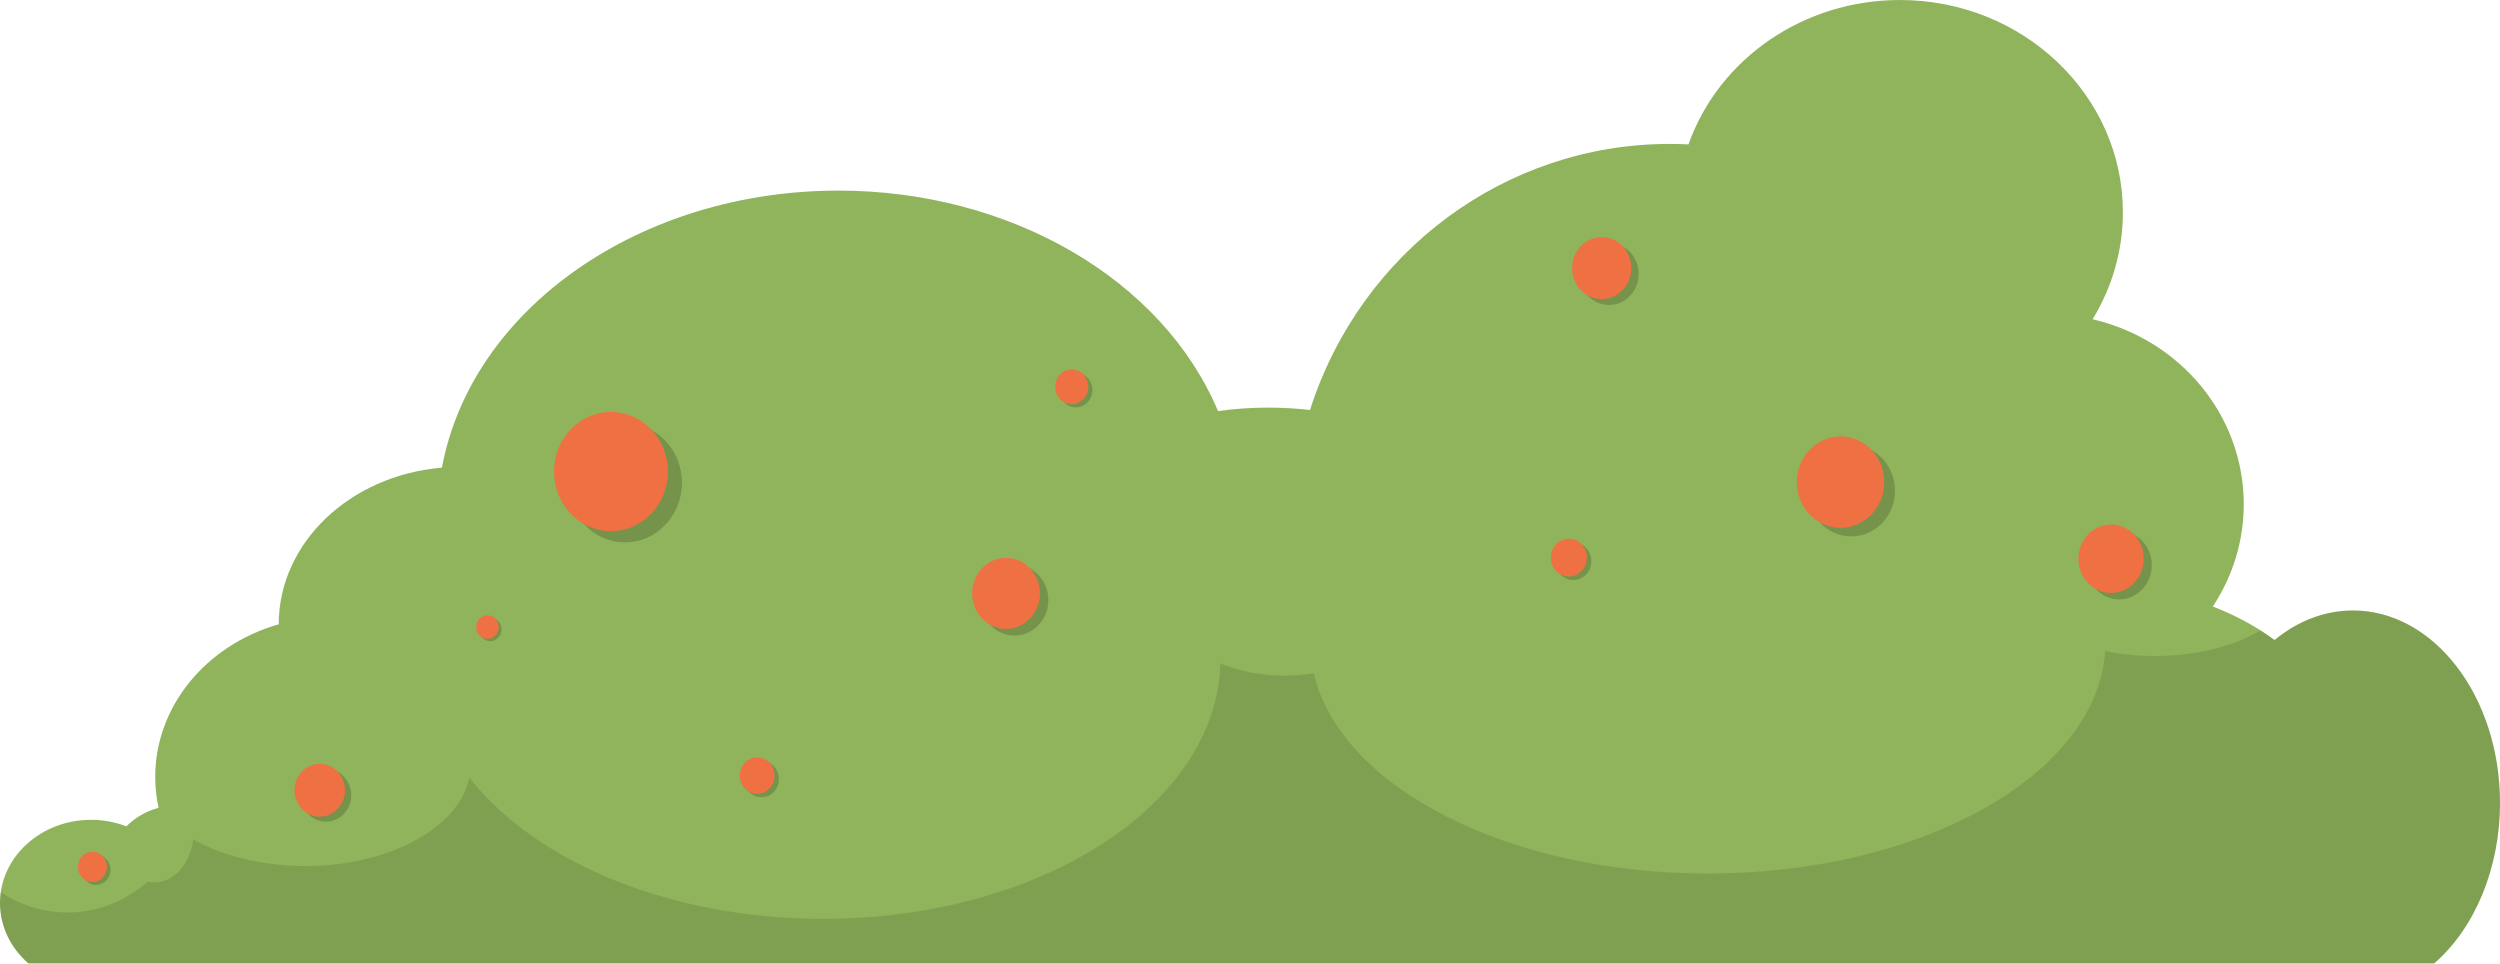
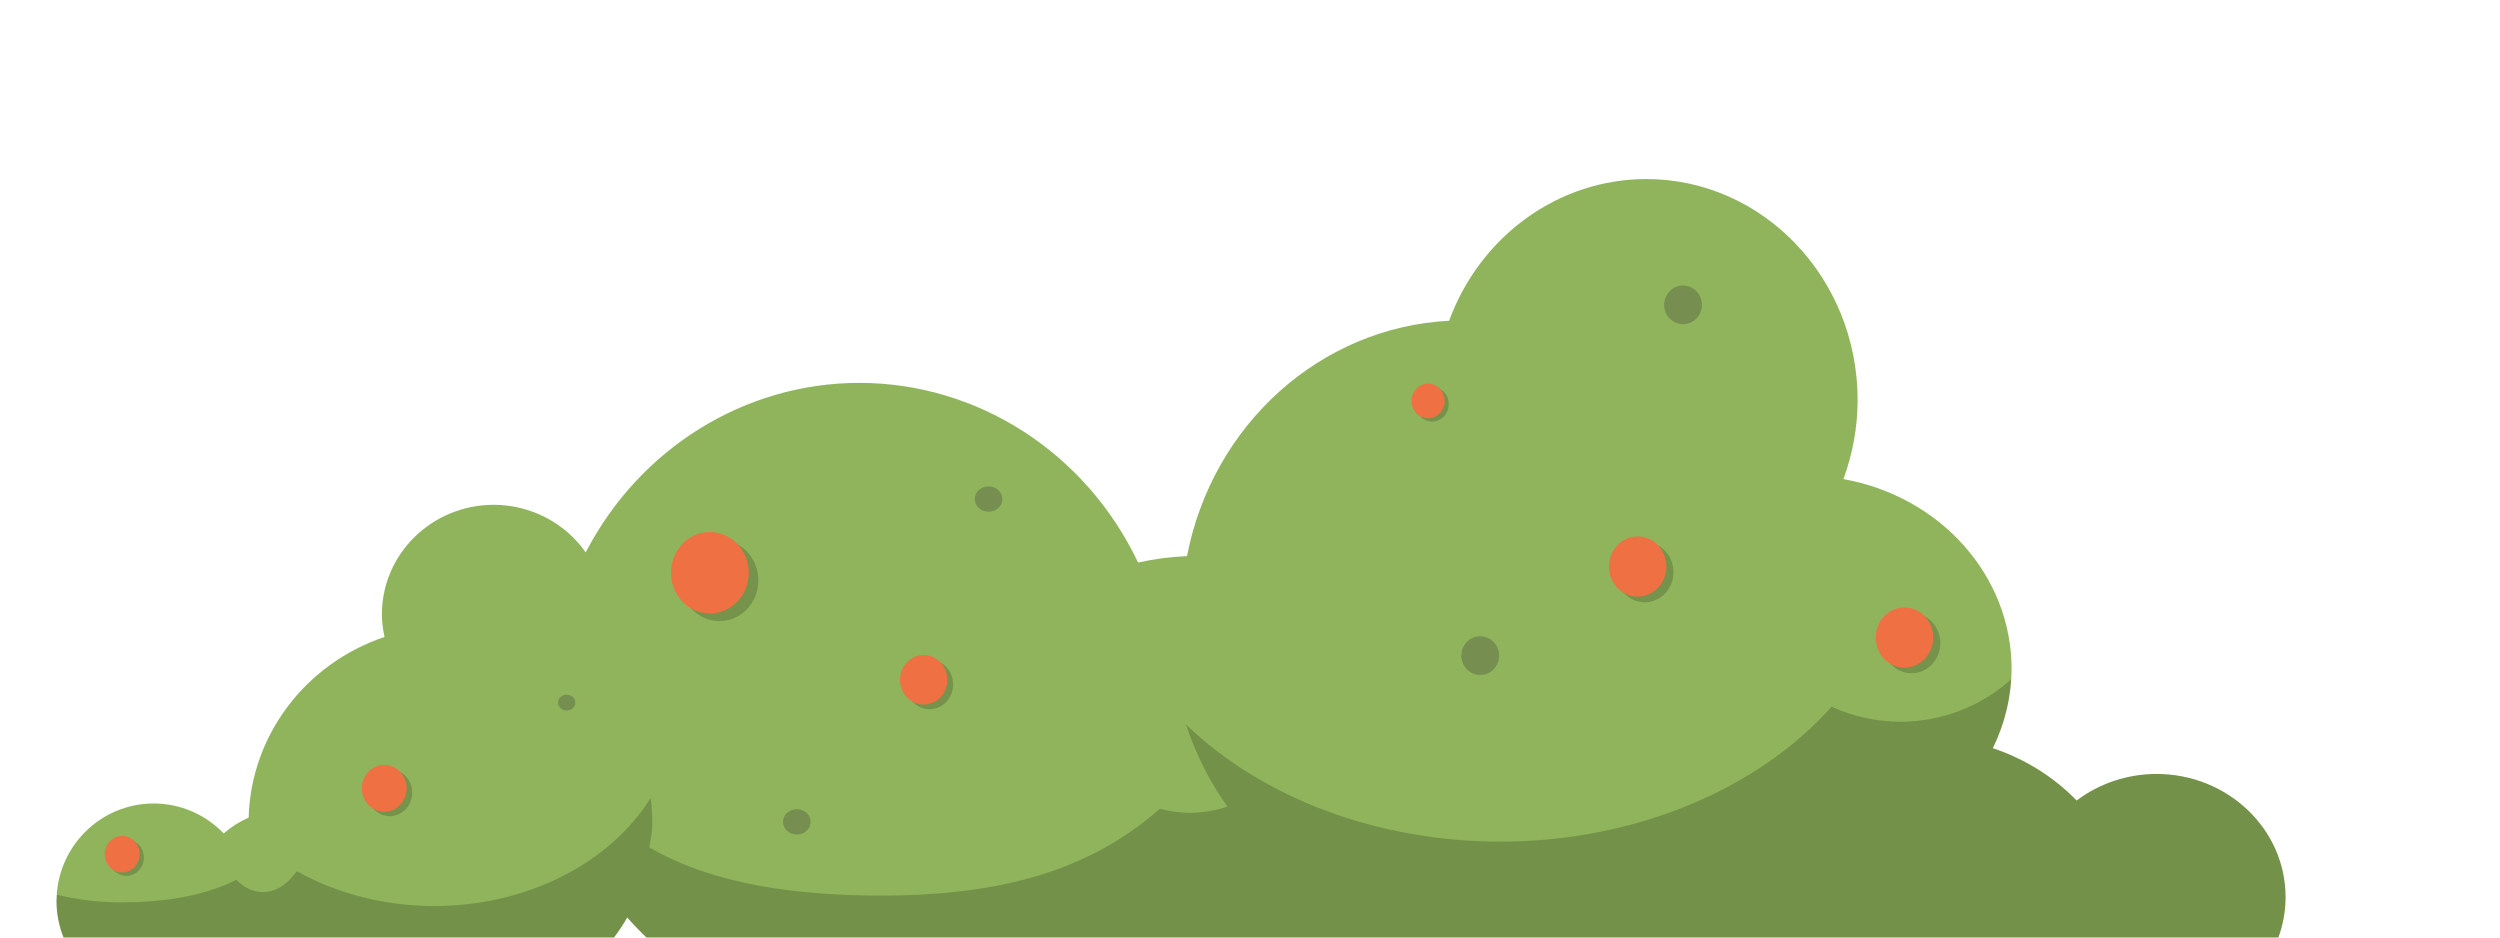
- <svg xmlns="http://www.w3.org/2000/svg" width="1915.512" height="738.168" viewBox="0 0 1915.512 738.168" version="1.1" id="SVGRoot">
+ <svg xmlns="http://www.w3.org/2000/svg" width="512" height="192" viewBox="0 0 512 192" version="1.1" id="SVGRoot">
  <defs id="defs860" />
  <g id="layer1" transform="translate(-3.727458,-341.3063)">
+     <g id="g1479" transform="translate(-10.24074,3.92969)">
+       <g id="g1312">
+         <path id="path908" style="fill:#8fb45b;fill-opacity:1;fill-rule:evenodd;stroke:none;stroke-width:0.065;stroke-opacity:0.816" d="m 347.375,32.74 a 43.308,45.293 0 0 0 -40.357,29.021 57.689,60.267 0 0 0 -53.684,48.203 59.321,60.85 0 0 0 -10.014,1.312 63.632,65.758 0 0 0 -57.115,-36.793 63.632,65.758 0 0 0 -56.01,34.711 22.94,22.457 0 0 0 -18.805,-9.744 22.94,22.457 0 0 0 -22.939,22.457 22.94,22.457 0 0 0 0.541,4.609 41.365,40.305 0 0 0 -27.83,36.998 19.907,20.025 0 0 0 -5.107,3.25 19.907,20.025 0 0 0 -14.334,-6.141 19.907,20.025 0 0 0 -19.906,20.025 19.907,20.025 0 0 0 1.441,7.42 H 136 a 41.365,40.305 0 0 0 2.699,-4.105 63.632,65.758 0 0 0 3.932,4.105 h 334.223 a 26.457,25.217 0 0 0 1.467,-8.275 26.457,25.217 0 0 0 -26.457,-25.217 26.457,25.217 0 0 0 -16.322,5.443 42.492,39.596 0 0 0 -17.178,-10.721 42.492,39.596 0 0 0 3.852,-16.316 42.492,39.596 0 0 0 -34.447,-38.795 43.308,45.293 0 0 0 2.916,-16.156 A 43.308,45.293 0 0 0 347.375,32.74 Z" transform="translate(3.727458,341.3063)" />
+         <path id="path938-7-1" style="fill:#000000;fill-opacity:0.196;fill-rule:evenodd;stroke:none;stroke-width:0.227;stroke-opacity:0.816" d="m 422.139,135.168 a 33.155,31.978 0 0 1 -22.654,8.721 33.155,31.978 0 0 1 -14.131,-3.078 c -15.274,17.074 -40.462,27.617 -67.848,27.629 -24.996,-0.008 -48.65,-8.823 -64.363,-23.986 1.924,5.941 4.78,11.603 8.482,16.812 -2.523,0.837 -5.155,1.267 -7.805,1.273 -2.038,-0.028 -4.066,-0.306 -6.041,-0.828 -15.662,13.814 -35.086,17.752 -57.117,17.781 -16.265,-0.044 -33.873,-1.946 -47.469,-9.906 0.391,-2.151 0.602,-2.865 0.631,-5.049 -0.005,-1.684 -0.117,-3.365 -0.338,-5.035 -8.454,13.571 -25.606,22.13 -44.355,22.133 -10.018,-0.025 -19.793,-2.503 -28.043,-7.111 -0.204,0.222 -0.413,0.435 -0.625,0.643 -1.715,2.315 -4.008,3.611 -6.395,3.613 -1.953,-0.017 -3.851,-0.9 -5.42,-2.521 -7.054,3.516 -15.32,4.618 -23.906,4.619 -4.345,-0.021 -8.66,-0.546 -12.797,-1.559 -0.058,0.442 -0.102,0.887 -0.131,1.332 0.008,2.543 0.497,5.061 1.441,7.42 H 68.992 135.963 136 c 0.984,-1.314 1.885,-2.685 2.699,-4.105 1.252,1.427 2.564,2.797 3.932,4.105 h 334.223 c 0.97,-2.661 1.466,-5.458 1.467,-8.275 4e-5,-13.927 -11.845,-25.217 -26.457,-25.217 -5.927,0.021 -11.675,1.938 -16.322,5.443 -4.691,-4.837 -10.592,-8.519 -17.178,-10.721 2.189,-4.458 3.465,-9.251 3.775,-14.133 z" transform="translate(3.727458,341.3063)" />
+       </g>
+       <ellipse style="fill:#000000;fill-opacity:0.184;fill-rule:evenodd;stroke:none;stroke-width:4.958;stroke-opacity:1" id="ellipse1609" cx="161.306" cy="456.24" rx="7.967" ry="8.34" />
+       <ellipse style="fill:#ef7043;fill-opacity:1;fill-rule:evenodd;stroke:none;stroke-width:4.958;stroke-opacity:1" id="ellipse1611" cx="159.347" cy="454.678" rx="7.967" ry="8.34" />
+       <ellipse style="fill:#000000;fill-opacity:0.184;fill-rule:evenodd;stroke:none;stroke-width:3.663;stroke-opacity:1" id="ellipse1609-6" cx="405.453" cy="469.096" rx="5.887" ry="6.162" />
+       <ellipse style="fill:#ef7043;fill-opacity:1;fill-rule:evenodd;stroke:none;stroke-width:3.663;stroke-opacity:1" id="ellipse1611-1" cx="404.004" cy="467.942" rx="5.887" ry="6.162" />
+       <ellipse style="fill:#000000;fill-opacity:0.184;fill-rule:evenodd;stroke:none;stroke-width:3.663;stroke-opacity:1" id="ellipse1609-6-8" cx="350.813" cy="454.556" rx="5.887" ry="6.162" />
+       <ellipse style="fill:#ef7043;fill-opacity:1;fill-rule:evenodd;stroke:none;stroke-width:3.663;stroke-opacity:1" id="ellipse1611-1-7" cx="349.365" cy="453.401" rx="5.887" ry="6.162" />
+       <ellipse style="fill:#000000;fill-opacity:0.184;fill-rule:evenodd;stroke:none;stroke-width:3.013;stroke-opacity:1" id="ellipse1609-6-8-9" cx="204.327" cy="477.552" rx="4.842" ry="5.069" />
+       <ellipse style="fill:#ef7043;fill-opacity:1;fill-rule:evenodd;stroke:none;stroke-width:3.013;stroke-opacity:1" id="ellipse1611-1-7-2" cx="203.136" cy="476.603" rx="4.842" ry="5.069" />
+       <ellipse style="fill:#000000;fill-opacity:0.184;fill-rule:evenodd;stroke:none;stroke-width:2.854;stroke-opacity:1" id="ellipse1609-6-8-9-0" cx="93.796" cy="499.727" rx="4.587" ry="4.802" />
+       <ellipse style="fill:#ef7043;fill-opacity:1;fill-rule:evenodd;stroke:none;stroke-width:2.854;stroke-opacity:1" id="ellipse1611-1-7-2-2" cx="92.667" cy="498.827" rx="4.587" ry="4.802" />
+       <ellipse style="fill:#000000;fill-opacity:0.184;fill-rule:evenodd;stroke:none;stroke-width:2.224;stroke-opacity:1" id="ellipse1609-6-8-9-0-3" cx="39.862" cy="513.018" rx="3.573" ry="3.74" />
+       <ellipse style="fill:#ef7043;fill-opacity:1;fill-rule:evenodd;stroke:none;stroke-width:2.224;stroke-opacity:1" id="ellipse1611-1-7-2-2-7" cx="38.983" cy="512.317" rx="3.573" ry="3.74" />
+       <ellipse style="fill:#768f50;fill-opacity:1;fill-rule:evenodd;stroke:none;stroke-width:0.096;stroke-opacity:0.816" id="path1392" cx="358.657" cy="399.807" rx="3.873" ry="3.961" />
+       <ellipse style="fill:#768f50;fill-opacity:1;fill-rule:evenodd;stroke:none;stroke-width:0.096;stroke-opacity:0.816" id="path1392-5" cx="317.12" cy="471.651" rx="3.873" ry="3.961" />
+       <ellipse style="fill:#000000;fill-opacity:0.184;fill-rule:evenodd;stroke:none;stroke-width:2.111;stroke-opacity:1" id="ellipse1609-6-8-9-9" cx="307.278" cy="420.164" rx="3.392" ry="3.551" />
+       <ellipse style="fill:#ef7043;fill-opacity:1;fill-rule:evenodd;stroke:none;stroke-width:2.111;stroke-opacity:1" id="ellipse1611-1-7-2-22" cx="306.443" cy="419.499" rx="3.392" ry="3.551" />
+       <ellipse style="fill:#768f50;fill-opacity:1;fill-rule:evenodd;stroke:none;stroke-width:0.066;stroke-opacity:0.816" id="path1392-5-8" cx="216.422" cy="439.58" rx="2.829" ry="2.594" />
+       <ellipse style="fill:#768f50;fill-opacity:1;fill-rule:evenodd;stroke:none;stroke-width:0.066;stroke-opacity:0.816" id="path1392-5-8-9" cx="177.15" cy="505.694" rx="2.829" ry="2.594" />
+       <ellipse style="fill:#768f50;fill-opacity:1;fill-rule:evenodd;stroke:none;stroke-width:0.041;stroke-opacity:0.816" id="path1392-5-8-9-7" cx="130.031" cy="481.278" rx="1.767" ry="1.62" />
+     </g>
    <g id="g1514" transform="translate(-103.6644,799.7768)" />
-     <g id="g1720" transform="matrix(0.6574343,0,0,0.6574343,1683.022,429.1862)">
-       <path id="path1452" style="fill:#8fb45b;fill-opacity:1;fill-rule:evenodd;stroke:none;stroke-width:26.3;stroke-opacity:1" d="m -340.174,-133.671 a 259.975,247.524 0 0 0 -246.301,168.311 440.555,448.957 0 0 0 -22.139,-0.566 440.555,448.957 0 0 0 -418.949,310.084 340.507,269.375 0 0 0 -48.773,-2.777 340.507,269.375 0 0 0 -58.463,4 467.493,379.952 0 0 0 -442.303,-256.916 467.493,379.952 0 0 0 -462.192,322.895 210.553,183.499 0 0 0 -190.195,182.535 206.676,186.61 0 0 0 -143.914,177.797 206.676,186.61 0 0 0 3.91,36.123 85.008,93.622 0 0 0 -37.576,21.568 106.111,96.954 0 0 0 -41.135,-7.582 106.111,96.954 0 0 0 -106.111,96.955 106.111,96.954 0 0 0 33.125,70.375 H 282.606 A 171.448,224.354 0 0 0 359.303,802.151 171.448,224.354 0 0 0 187.856,577.798 171.448,224.354 0 0 0 96.539,612.266 300.116,192.832 0 0 0 24.6,573.161 230.56,221.887 0 0 0 60.666,454.007 230.56,221.887 0 0 0 -115.498,238.384 259.975,247.524 0 0 0 -80.199,113.854 259.975,247.524 0 0 0 -340.174,-133.671 Z" />
-       <g id="g1647">
-         <ellipse style="fill:#000000;fill-opacity:0.184;fill-rule:evenodd;stroke:none;stroke-width:41.295;stroke-opacity:1" id="ellipse1583" cx="-1825.918" cy="428.938" rx="66.361" ry="69.465" />
-         <ellipse style="fill:#ef7043;fill-opacity:1;fill-rule:evenodd;stroke:none;stroke-width:41.295;stroke-opacity:1" id="path1579" cx="-1842.243" cy="415.923" rx="66.361" ry="69.465" />
-         <ellipse style="fill:#000000;fill-opacity:0.184;fill-rule:evenodd;stroke:none;stroke-width:24.598;stroke-opacity:1" id="ellipse1585" cx="-1372.066" cy="565.658" rx="39.529" ry="41.378" />
-         <ellipse style="fill:#ef7043;fill-opacity:1;fill-rule:evenodd;stroke:none;stroke-width:24.598;stroke-opacity:1" id="ellipse1587" cx="-1381.79" cy="557.906" rx="39.529" ry="41.378" />
-         <ellipse style="fill:#000000;fill-opacity:0.184;fill-rule:evenodd;stroke:none;stroke-width:12.022;stroke-opacity:1" id="ellipse1589" cx="-1300.503" cy="320.882" rx="19.319" ry="20.223" />
-         <ellipse style="fill:#ef7043;fill-opacity:1;fill-rule:evenodd;stroke:none;stroke-width:12.022;stroke-opacity:1" id="ellipse1591" cx="-1305.255" cy="317.093" rx="19.319" ry="20.223" />
-         <ellipse style="fill:#000000;fill-opacity:0.184;fill-rule:evenodd;stroke:none;stroke-width:12.624;stroke-opacity:1" id="ellipse1593" cx="-1666.86" cy="774.246" rx="20.287" ry="21.236" />
-         <ellipse style="fill:#ef7043;fill-opacity:1;fill-rule:evenodd;stroke:none;stroke-width:12.624;stroke-opacity:1" id="ellipse1595" cx="-1671.851" cy="770.267" rx="20.287" ry="21.236" />
-         <ellipse style="fill:#000000;fill-opacity:0.184;fill-rule:evenodd;stroke:none;stroke-width:8.188;stroke-opacity:1" id="ellipse1597" cx="-1983.001" cy="599.799" rx="13.159" ry="13.774" />
-         <ellipse style="fill:#ef7043;fill-opacity:1;fill-rule:evenodd;stroke:none;stroke-width:8.188;stroke-opacity:1" id="ellipse1599" cx="-1986.237" cy="597.218" rx="13.159" ry="13.774" />
-         <ellipse style="fill:#000000;fill-opacity:0.184;fill-rule:evenodd;stroke:none;stroke-width:18.315;stroke-opacity:1" id="ellipse1601" cx="-2174.443" cy="793.102" rx="29.433" ry="30.809" />
-         <ellipse style="fill:#ef7043;fill-opacity:1;fill-rule:evenodd;stroke:none;stroke-width:18.315;stroke-opacity:1" id="ellipse1603" cx="-2181.683" cy="787.33" rx="29.433" ry="30.809" />
-         <ellipse style="fill:#000000;fill-opacity:0.184;fill-rule:evenodd;stroke:none;stroke-width:10.509;stroke-opacity:1" id="ellipse1605" cx="-2442.404" cy="879.997" rx="16.888" ry="17.678" />
-         <ellipse style="fill:#ef7043;fill-opacity:1;fill-rule:evenodd;stroke:none;stroke-width:10.509;stroke-opacity:1" id="ellipse1607" cx="-2446.558" cy="876.685" rx="16.888" ry="17.678" />
-         <ellipse style="fill:#000000;fill-opacity:0.184;fill-rule:evenodd;stroke:none;stroke-width:31.674;stroke-opacity:1" id="ellipse1609" cx="-396.756" cy="438.205" rx="50.902" ry="53.282" />
-         <ellipse style="fill:#ef7043;fill-opacity:1;fill-rule:evenodd;stroke:none;stroke-width:31.674;stroke-opacity:1" id="ellipse1611" cx="-409.277" cy="428.222" rx="50.902" ry="53.282" />
-         <ellipse style="fill:#000000;fill-opacity:0.184;fill-rule:evenodd;stroke:none;stroke-width:23.693;stroke-opacity:1" id="ellipse1613" cx="-84.602" cy="524.995" rx="38.075" ry="39.855" />
-         <ellipse style="fill:#ef7043;fill-opacity:1;fill-rule:evenodd;stroke:none;stroke-width:23.693;stroke-opacity:1" id="ellipse1615" cx="-93.968" cy="517.528" rx="38.075" ry="39.855" />
-         <ellipse style="fill:#000000;fill-opacity:0.184;fill-rule:evenodd;stroke:none;stroke-width:21.486;stroke-opacity:1" id="ellipse1617" cx="-679.116" cy="185.611" rx="34.529" ry="36.144" />
-         <ellipse style="fill:#ef7043;fill-opacity:1;fill-rule:evenodd;stroke:none;stroke-width:21.486;stroke-opacity:1" id="ellipse1619" cx="-687.609" cy="178.839" rx="34.529" ry="36.144" />
-         <ellipse style="fill:#000000;fill-opacity:0.184;fill-rule:evenodd;stroke:none;stroke-width:13.072;stroke-opacity:1" id="ellipse1621" cx="-720.717" cy="520.322" rx="21.007" ry="21.99" />
-         <ellipse style="fill:#ef7043;fill-opacity:1;fill-rule:evenodd;stroke:none;stroke-width:13.072;stroke-opacity:1" id="ellipse1623" cx="-725.884" cy="516.202" rx="21.007" ry="21.99" />
-       </g>
-       <path id="path1649" style="fill:#000000;fill-opacity:0.11;fill-rule:evenodd;stroke:none;stroke-width:26.3;stroke-opacity:1" d="m 187.855,577.797 a 171.448,224.354 0 0 0 -91.316,34.469 300.116,192.832 0 0 0 -16.273,-11.207 167.886,93.306 0 0 1 -123.002,29.803 167.886,93.306 0 0 1 -58.07,-5.76 463.564,270.113 0 0 1 -463.191,259.281 463.564,270.113 0 0 1 -459.279,-233.475 143.563,97.902 0 0 1 -34.371,2.848 143.563,97.902 0 0 1 -74.389,-14.168 463.21,302.899 0 0 1 -463.139,297.605 463.21,302.899 0 0 1 -412.166,-164.674 192.688,117.596 0 0 1 -191.227,103.146 192.688,117.596 0 0 1 -130.439,-31.041 45.629,60.77 0 0 1 -44.92,50.102 45.629,60.77 0 0 1 -7.873,-0.912 158.03,183.299 0 0 1 -94.064,36.01 158.03,183.299 0 0 1 -77.559,-23.596 106.111,96.954 0 0 0 -0.891,12.525 106.111,96.954 0 0 0 33.125,70.375 H 282.605 A 171.448,224.354 0 0 0 359.303,802.15 171.448,224.354 0 0 0 187.855,577.797 Z" />
-     </g>
  </g>
</svg>
